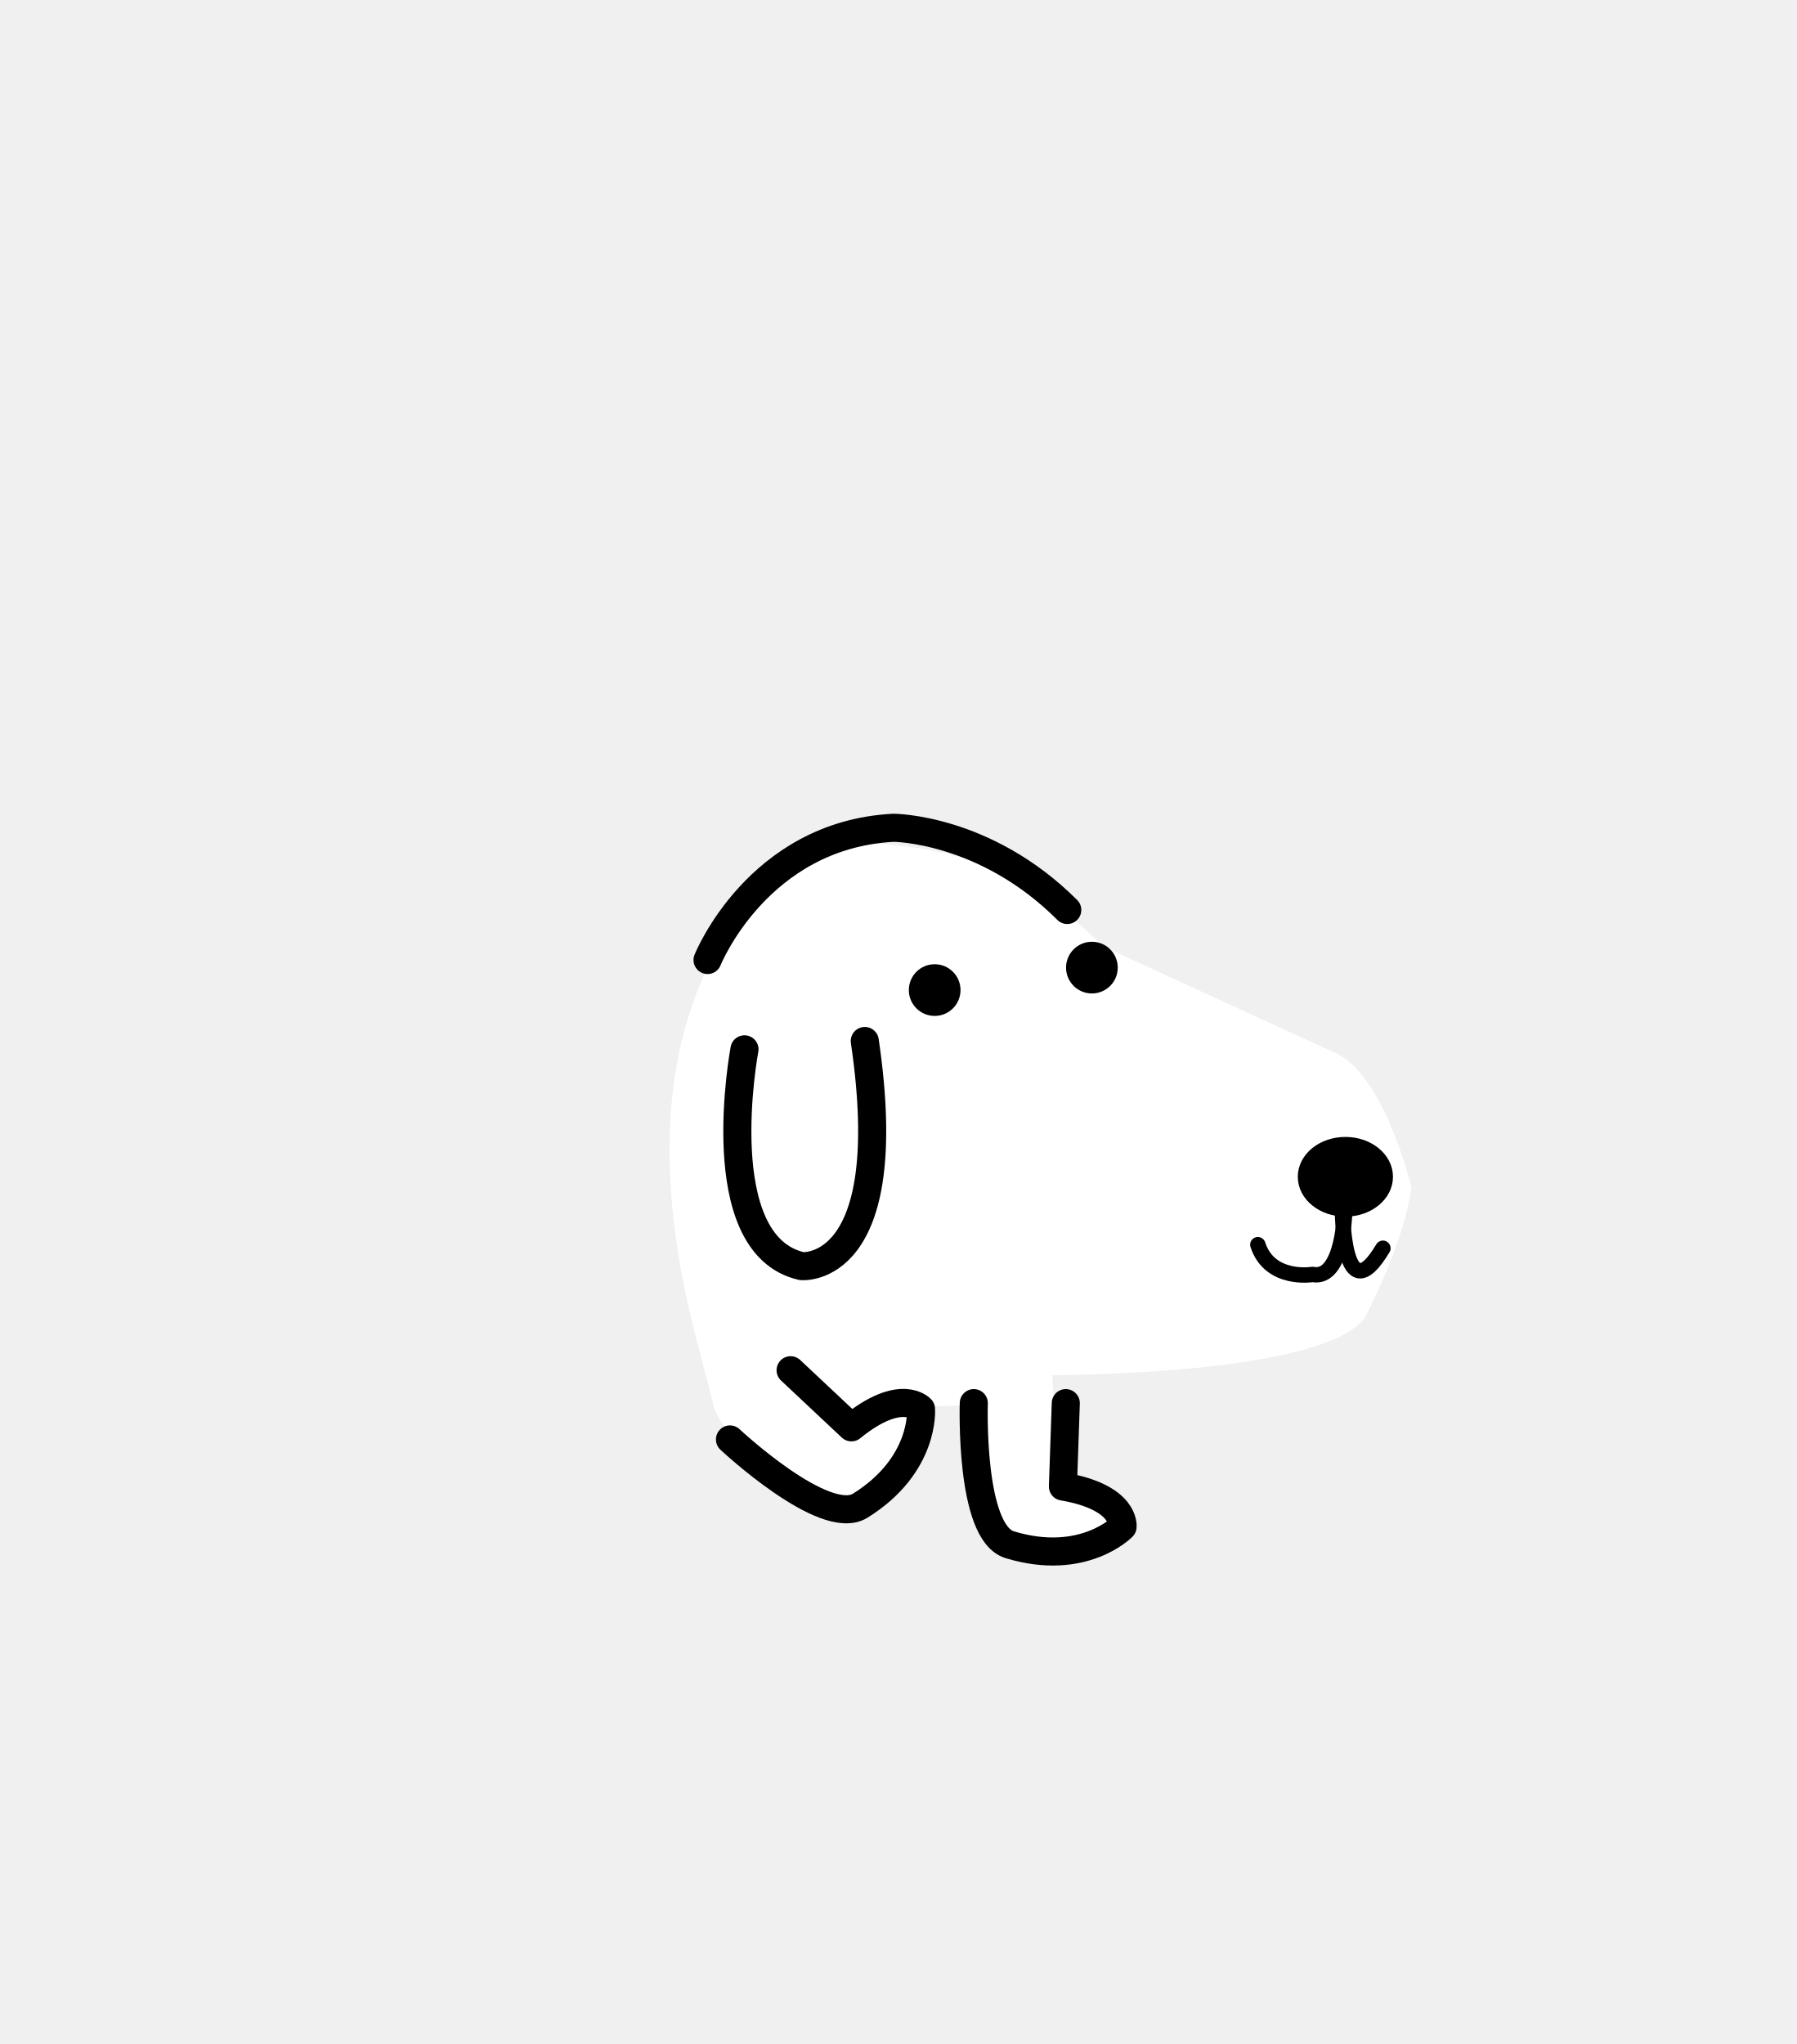
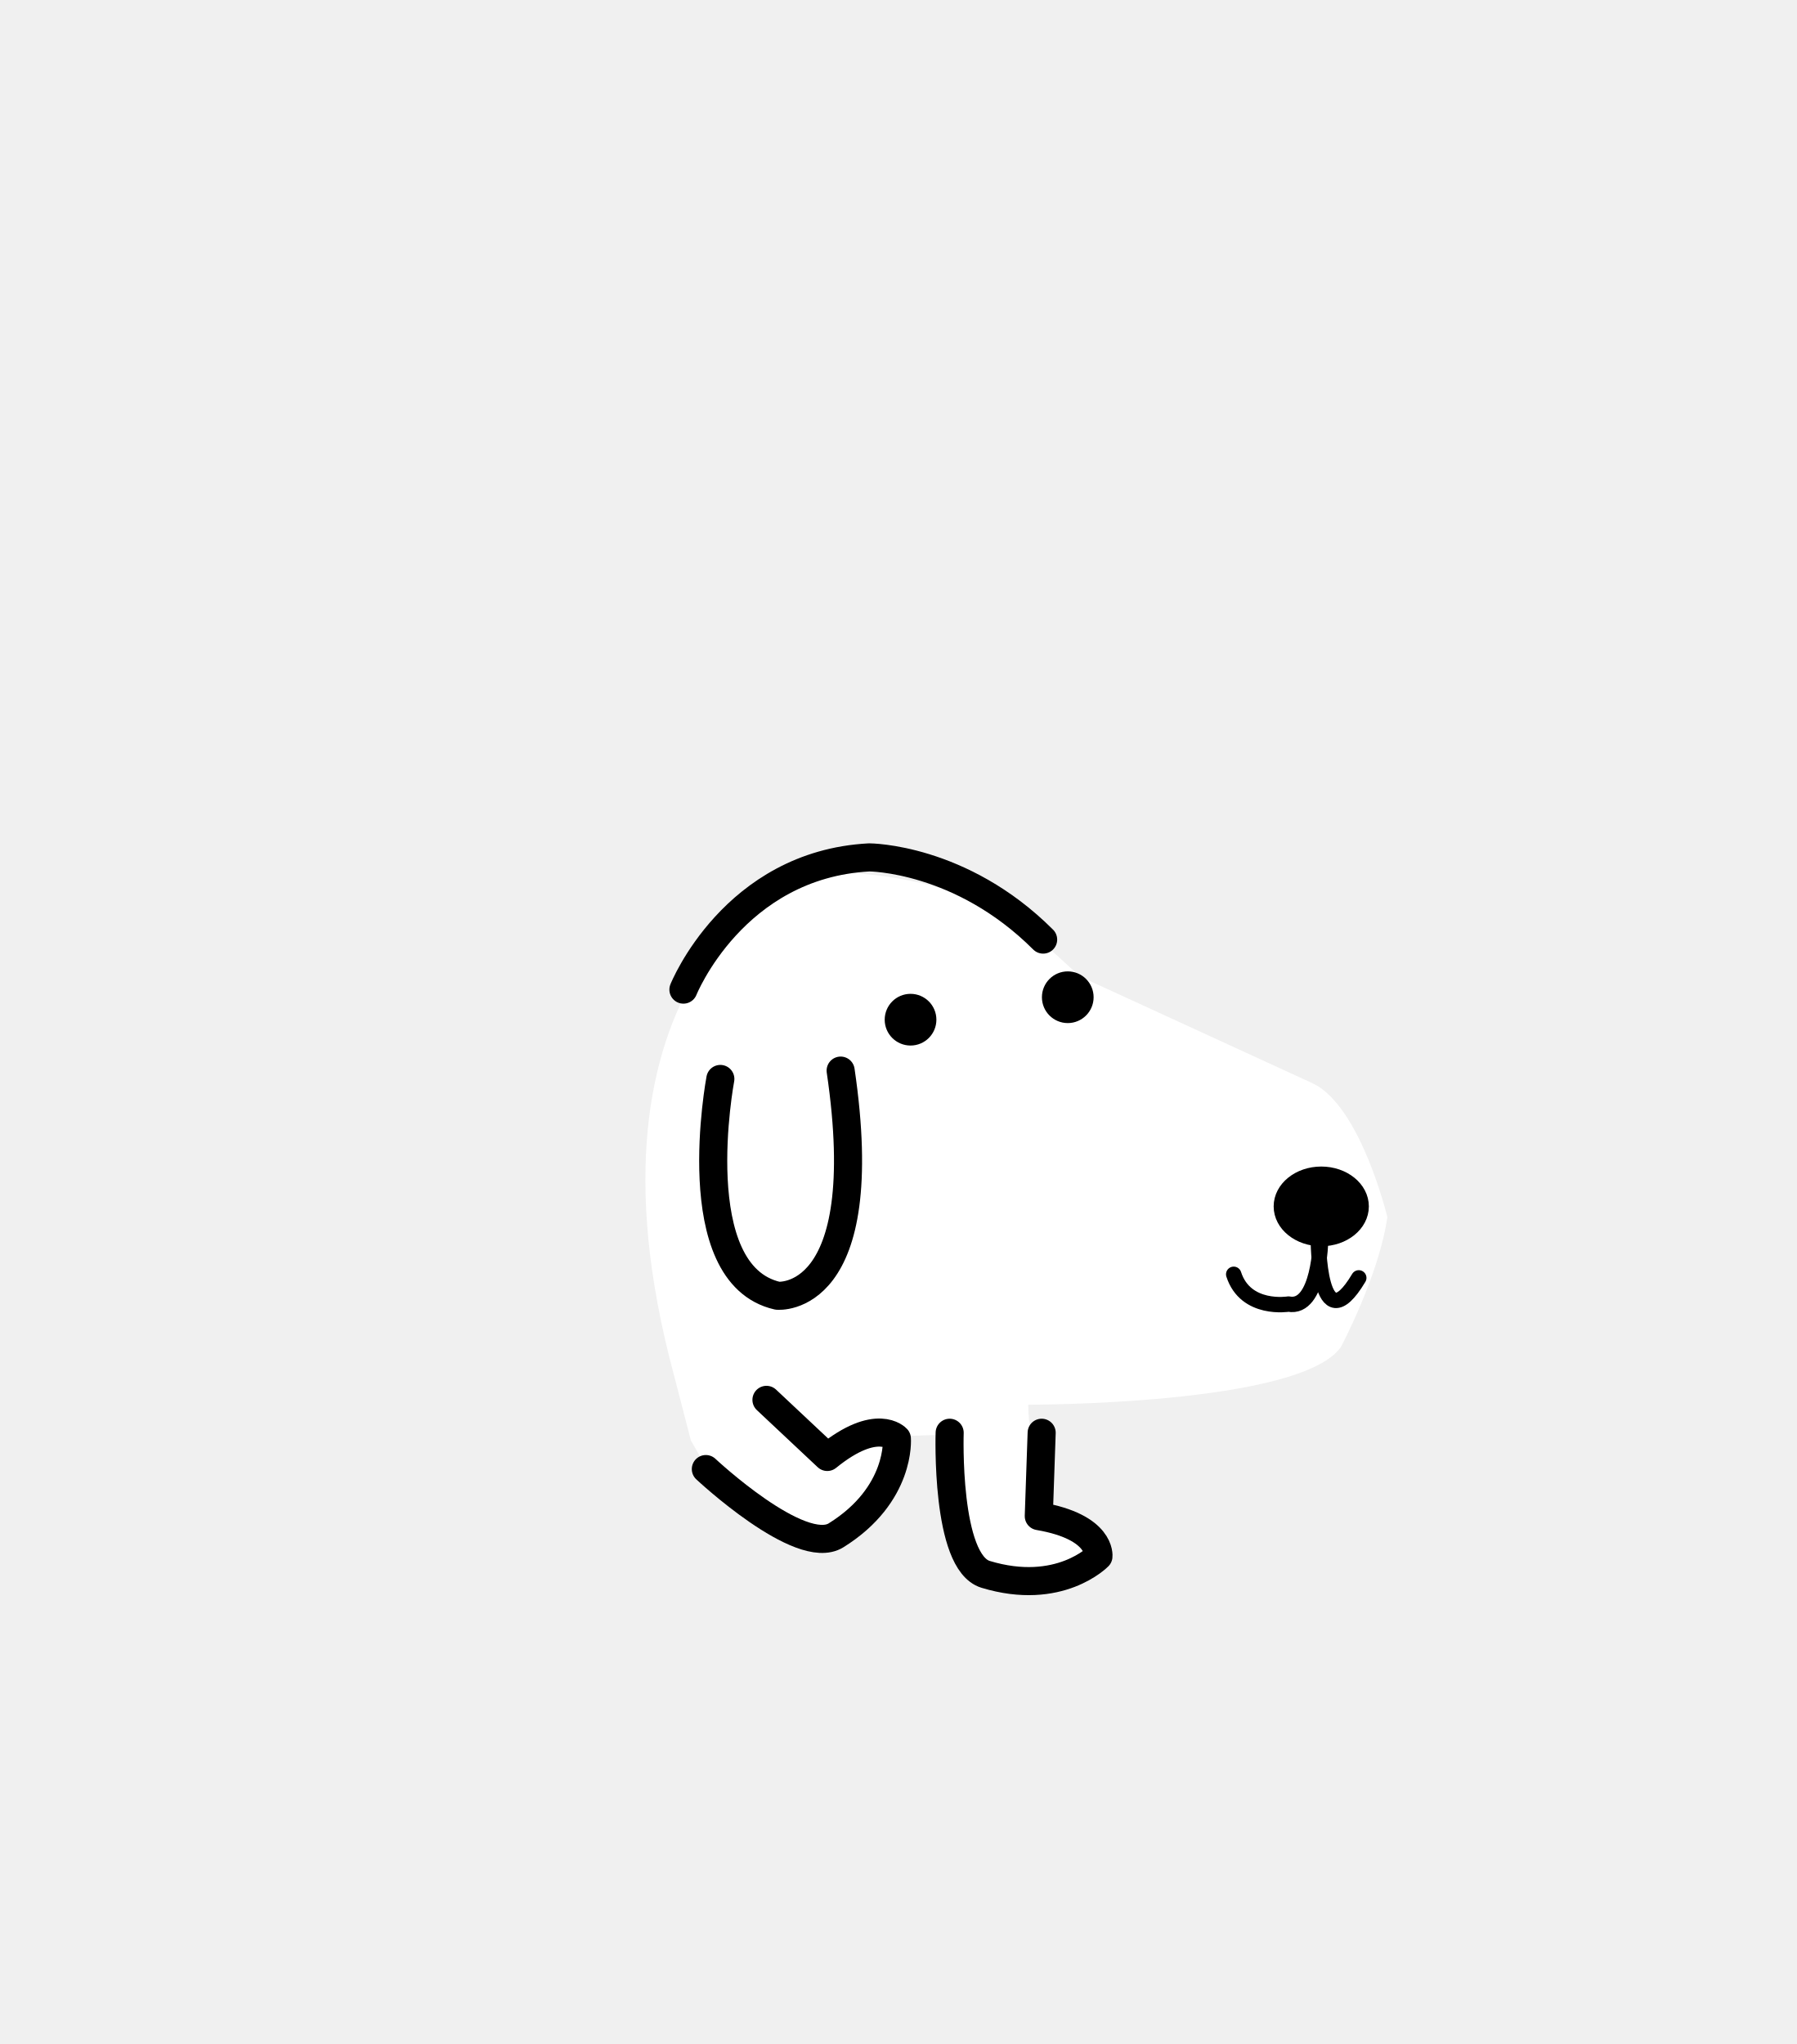
- <svg xmlns="http://www.w3.org/2000/svg" width="100%" height="100%" viewBox="0 0 160 182" version="1.1" xml:space="preserve" style="fill-rule:evenodd;clip-rule:evenodd;stroke-linecap:round;stroke-linejoin:round;stroke-miterlimit:1.5;">
-   <g id="g3787" transform="matrix(1,0,0,1,8.61847,1.267)">
-     <path id="path3743" d="M84.826,78.591C84.826,78.591 77.72,73.182 64.886,73.818C64.886,73.818 44.523,82.409 53.114,116.879L55.052,124.362L56.932,127.639L63.333,132.109L67.89,133.02C67.89,133.02 70.021,134.614 73.984,123.959L77.599,123.843L79.515,134.563L83.765,137.016C83.765,137.016 89.256,136.548 90.423,133.26C90.423,133.26 88.031,131.211 86.629,129.066C85.609,127.505 88.098,127.124 86.361,123.356C86.361,123.356 85.136,125.407 85.089,121.172C85.089,121.172 109.326,121.227 112.932,116.03C112.932,116.03 116.326,109.667 117.068,104.47C117.068,104.47 114.735,94.712 110.492,92.591L89.705,83.045L84.826,78.591Z" style="fill:white;" />
-     <ellipse id="ellipse3745" cx="111.182" cy="103.515" rx="3.553" ry="2.864" style="stroke:black;stroke-width:1.37px;" />
-     <g>
-       <g transform="matrix(1,0,0,1,-7.61847,-1.267)">
-         <path d="M85.712,124.937C85.712,124.937 85.328,136.457 88.912,137.545C95.479,139.539 98.96,135.945 98.96,135.945C98.96,135.945 99.28,133.321 93.648,132.361L93.904,124.937" style="fill:none;stroke:black;stroke-width:2.5px;" />
+ <svg xmlns="http://www.w3.org/2000/svg" xmlns:xlink="http://www.w3.org/1999/xlink" height="182" width="160" version="1.1" id="svg883">
+   <defs id="defs875">
+     <g id="c">
+       <path d="M.4-60h3.9l1.2.55 3.9-8.6 3.85 8.6L14.5-60l3.15 3.05 1.15 1.05-.05.05-.4.4.1.1q2.1 2.05 2.35 4.55v.6q0 1.65-.8 3.1l-.25.45-1.4 1.7.15.15-.3.25-3.25.9v4.7l-3.25.7-3.1.9.65 1.6 3.3-1.25 3-.6q1.55 0 2.15.6.8.8.8 2 0 1.1-.75 1.85-1.05 1.05-4.1 1.25l-1.25.05.35 1.5 1.5-.05-.05 2.75-1.5 1.25v12.25l-.85 4.6h-1.5V-3q0 .7-.45 1.15-.55.55-1.6.55-1.15 0-1.65-.55Q6.2-2.3 6.25-3v-6.55h-1.6l-2.35-3.5H.55L-3-9.55V-3q0 .7-.45 1.15-.55.55-1.6.55-1.1 0-1.65-.55-.45-.45-.4-1.15v-6.55h-1.55l-1.7-1.1-1.75-3.9v-3.9l.45-.4q.75-.6 1.35-1.55l-1.25-1-.7.95.4-10.95 1.75-12.8.4.35.75-.7-1-1.1q-1.55-1.9-1.5-4.15l.05-1q.35-2.3 2.45-4.25l-.75-.75.5-3.95.65.3 3.85-8.6 3.85 8.6L.4-60m10.1 14.7v1.9h1.3v-3.25h-1.15v-9.45h-6.2v3.85l-.05 1.1-.45 2.45-1 2.05H2v3.3h1.35v-1.95h7.15m-6.05-1.35l.5-.9.9-3.55v-.05l.05-.35v-3.25h3.4v8.1H4.45m14.3-9.2l-1.1-1.1 1.1 1.1M5.5-37.95Q4.45-39 2.25-39l-4 .75-3.1.9.65 1.6L-.9-37l3-.6q1.55 0 2.15.6.8.8.8 2 0 1.1-.75 1.85Q3.25-32.1.25-31.9l-1.3.05.35 1.5q3.95-.05 5.9-1.55l.45-.35q1-1 1-2.85-.05-1.8-1.15-2.85M-7.15-43.6l.75-1.55v-1.35h-1.5v1.45h.55l-.55 1.45h.75M-5-45.05h.55L-5-43.6h.75l.75-1.55v-1.35H-5v1.45" fill="#fff" fill-rule="evenodd" transform="translate(21.55 71)" id="path861" />
+       <path d="M4.3-60l5.1-11 5.1 11-1.25.55-3.85-8.6-3.9 8.6L4.3-60m14.5 4.1l.25-.3q2.55 2.35 2.8 5.4v.6q0 1.9-.9 3.55-.7 1.25-1.9 2.4l-.55-.55-.15-.15 1.4-1.7.25-.45q.8-1.45.8-3.1v-.6q-.25-2.5-2.35-4.55l-.1-.1.4-.4.05-.05m-3.85 16.95l.75-.05q2.2 0 3.25 1.05 1.1 1.05 1.1 2.85 0 1.85-1 2.85l-.4.35q-1.55 1.2-4.4 1.5l-1.5.05-.35-1.5 1.25-.05q3.05-.2 4.1-1.25.75-.75.75-1.85 0-1.2-.8-2-.6-.6-2.15-.6l-3 .6-3.3 1.25-.65-1.6 3.1-.9 3.25-.7m-3.1 29.4v6.6q0 1.25-.8 2.05-.9.9-2.75.9-1.95 0-2.85-.9-.8-.8-.8-2.05v-6.6h1.6V-3q-.05.7.4 1.15.5.55 1.65.55 1.05 0 1.6-.55.45-.45.45-1.15v-6.55h1.5M-3-9.55h1.5v6.6q0 1.25-.8 2.05-.9.9-2.75.9-1.9 0-2.8-.9-.85-.8-.8-2.05v-6.6h1.55V-3q-.05.7.4 1.15.55.55 1.65.55 1.05 0 1.6-.55Q-3-2.3-3-3v-6.55m-9.1-8.9q-.7.45-1.6.45-1 0-2.7-1.1l-1.9-.65q-.85 0-1.3.55l-.6.95-1.35-.75 1.2-1.65q.85-.8 1.95-.8t2.3.8q1.65.85 2.55.85.6 0 1.3-.65l.7-.95 1.25 1q-.6.95-1.35 1.55l-.45.4m2-25.75l-.6-.7q-1.85-2.2-1.8-4.9l.05-1q.35-2.8 2.75-5l.75.75q-2.1 1.95-2.45 4.25l-.05 1q-.05 2.25 1.5 4.15l1 1.1-.75.7-.4-.35m.9-15.55l-.55-.25 5.05-11L.4-60l-1.25.55-3.85-8.6-3.85 8.6-.65-.3M2-43.4v-3.25h.95l1-2.05.45-2.45.05-1.1v-3.85h6.2v9.45h1.15v3.25h-1.3v-1.95H3.35v1.95H2m7.3-11.35v-.05H5.85v3.25l-.05.35v.05l-.9 3.55-.5.9-.05.05H9.3v-8.1m-3.8 16.8q1.1 1.05 1.15 2.85 0 1.85-1 2.85l-.45.35q-1.95 1.5-5.9 1.55l-.35-1.5 1.3-.05q3-.2 4.05-1.25.75-.75.75-1.85 0-1.2-.8-2-.6-.6-2.15-.6l-3 .6-3.3 1.25-.65-1.6 3.1-.9 4-.75q2.2 0 3.25 1.05M-5-45.05v-1.45h1.5v1.35l-.75 1.55H-5l.55-1.45H-5m-2.15 1.45h-.75l.55-1.45h-.55v-1.45h1.5v1.35l-.75 1.55" fill-rule="evenodd" transform="translate(21.55 71)" id="path863" />
+       <path d="M.4-60h3.9m8.4 33.6v9.45m0 0v2.8m4.95-42.8l1.1 1.1" fill="none" stroke="#000" stroke-linecap="round" stroke-linejoin="round" transform="translate(21.55 71)" id="path865" />
+     </g>
+     <g id="d" transform="translate(.8)">
+       <use height="3" transform="matrix(1.005 0 0 1 -.804 0)" width="4.65" xlink:href="#a" id="use868" />
+       <use height="3" transform="matrix(1.005 0 0 1 16.096 0)" width="4.65" xlink:href="#a" id="use870" />
+     </g>
+     <path d="M1.35 0h.2l.55.1.45.35q.45.45.45 1L2.55 2.6q-.45.4-1 .4l-.8-.2-.25-.2-.45-.7v-.15L0 1.45v-.1q.05-.5.5-.9l.25-.2Q1 .05 1.3 0h.05m.45.85L1.55.8Q1.2.75 1 1q-.2.15-.2.45v.15l.15.45H1l.05.05.2.1.3.05.55-.2.15-.6-.05-.3L2.1 1 2.05.95 1.9.85h-.1" fill-rule="evenodd" id="b" />
+     <use height="3" transform="translate(.8)" width="3" xlink:href="#b" id="a" />
+   </defs>
+   <g style="clip-rule:evenodd;fill-rule:evenodd;stroke-linecap:round;stroke-linejoin:round;stroke-miterlimit:1.5" id="g1122" transform="translate(-2.148996,2.637)">
+     <g id="g3787" transform="translate(8.61847,1.267)">
+       <path id="path3743" d="m 84.826,78.591 c 0,0 -7.106,-5.409 -19.94,-4.773 0,0 -20.363,8.591 -11.772,43.061 l 1.938,7.483 1.88,3.277 6.401,4.47 4.557,0.911 c 0,0 2.131,1.594 6.094,-9.061 l 3.615,-0.116 1.916,10.72 4.25,2.453 c 0,0 5.491,-0.468 6.658,-3.756 0,0 -2.392,-2.049 -3.794,-4.194 -1.02,-1.561 1.469,-1.942 -0.268,-5.71 0,0 -1.225,2.051 -1.272,-2.184 0,0 24.237,0.055 27.843,-5.142 0,0 3.394,-6.363 4.136,-11.56 0,0 -2.333,-9.758 -6.576,-11.879 L 89.705,83.045 Z" style="fill:#ffffff" />
+       <ellipse id="ellipse3745" cx="111.182" cy="103.515" rx="3.553" ry="2.864" style="stroke:#000000;stroke-width:1.37px" />
+       <g id="g1087">
+         <g transform="translate(-7.61847,-1.267)" id="g1081">
+           <path d="m 85.712,124.937 c 0,0 -0.384,11.52 3.2,12.608 6.567,1.994 10.048,-1.6 10.048,-1.6 0,0 0.32,-2.624 -5.312,-3.584 l 0.256,-7.424" style="fill:none;stroke:#000000;stroke-width:2.5px" id="path1079" />
+         </g>
+         <g transform="matrix(0.658901,-0.752229,0.752229,0.658901,-94.0743,109.057)" id="g1085">
+           <path d="m 85.712,124.937 c 0,0 -0.384,11.52 3.2,12.608 6.567,1.994 10.048,-1.6 10.048,-1.6 0,0 0.32,-2.624 -5.312,-3.584 l 0.256,-7.424" style="fill:none;stroke:#000000;stroke-width:2.5px" id="path1083" />
+         </g>
      </g>
-       <g transform="matrix(0.658901,-0.752229,0.752229,0.658901,-94.0743,109.057)">
-         <path d="M85.712,124.937C85.712,124.937 85.328,136.457 88.912,137.545C95.479,139.539 98.96,135.945 98.96,135.945C98.96,135.945 99.28,133.321 93.648,132.361L93.904,124.937" style="fill:none;stroke:black;stroke-width:2.5px;" />
+       <path id="path3751" d="m 57.674,92.167 c 0,0 -3.288,17.394 5.091,19.303 0,0 8.697,0.848 5.621,-20.046" style="fill:none;stroke:#000000;stroke-width:2.5px" />
+       <path id="path3753" d="m 110.917,106.379 c 0,0 0,9.545 3.606,3.5" style="fill:none;stroke:#000000;stroke-width:1.37px" />
+       <path id="path3755" d="m 111.129,106.485 c 0,0 -0.106,6.257 -2.864,5.727 0,0 -3.818,0.636 -4.879,-2.651" style="fill:none;stroke:#000000;stroke-width:1.37px" />
+       <g id="g3759" transform="matrix(0.824324,0,0,0.824324,13.6473,14.9804)">
+         <circle id="circle3757" cx="73.955" cy="87.235" r="1.962" style="stroke:#000000;stroke-width:1.66px" />
      </g>
+       <g id="g3763" transform="matrix(0.824324,0,0,0.824324,27.6473,12.9804)">
+         <circle id="circle3761" cx="73.955" cy="87.235" r="1.962" style="stroke:#000000;stroke-width:1.66px" />
+       </g>
+       <path id="path3765" d="m 54.386,84.212 c 0,0 4.455,-11.136 16.546,-11.773 0,0 8.166,0 15.485,7.319" style="fill:none;stroke:#000000;stroke-width:2.5px" />
    </g>
-     <path id="path3751" d="M57.674,92.167C57.674,92.167 54.386,109.561 62.765,111.47C62.765,111.47 71.462,112.318 68.386,91.424" style="fill:none;stroke:black;stroke-width:2.5px;" />
-     <path id="path3753" d="M110.917,106.379C110.917,106.379 110.917,115.924 114.523,109.879" style="fill:none;stroke:black;stroke-width:1.37px;" />
-     <path id="path3755" d="M111.129,106.485C111.129,106.485 111.023,112.742 108.265,112.212C108.265,112.212 104.447,112.848 103.386,109.561" style="fill:none;stroke:black;stroke-width:1.37px;" />
-     <g id="g3759" transform="matrix(0.824324,0,0,0.824324,13.6473,14.9804)">
-       <circle id="circle3757" cx="73.955" cy="87.235" r="1.962" style="stroke:black;stroke-width:1.66px;" />
-     </g>
-     <g id="g3763" transform="matrix(0.824324,0,0,0.824324,27.6473,12.9804)">
-       <circle id="circle3761" cx="73.955" cy="87.235" r="1.962" style="stroke:black;stroke-width:1.66px;" />
-     </g>
-     <path id="path3765" d="M54.386,84.212C54.386,84.212 58.841,73.076 70.932,72.439C70.932,72.439 79.098,72.439 86.417,79.758" style="fill:none;stroke:black;stroke-width:2.5px;" />
  </g>
</svg>
